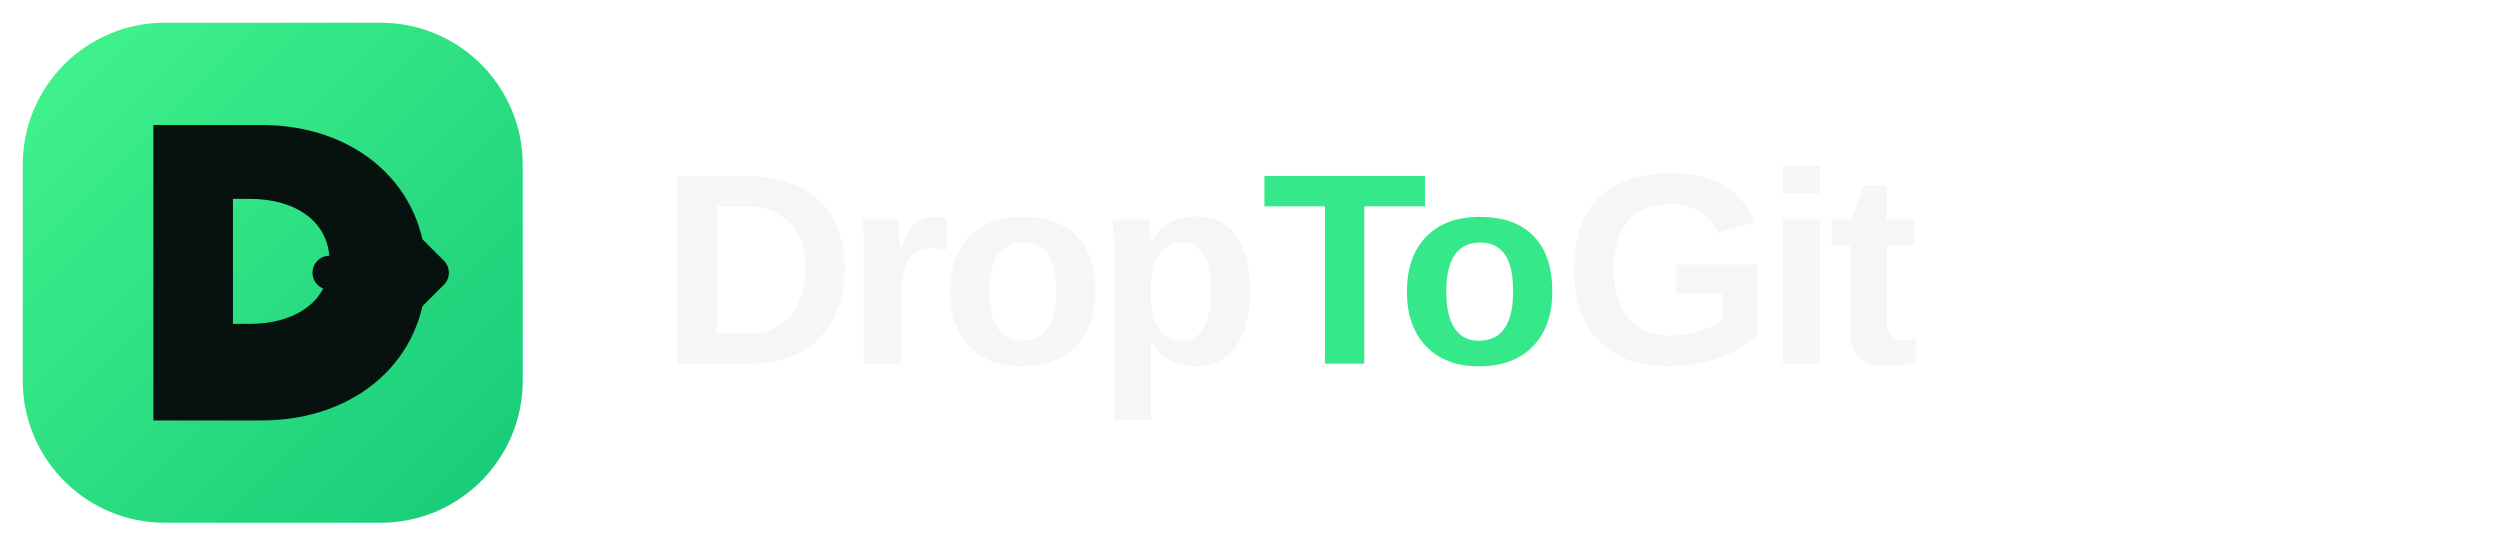
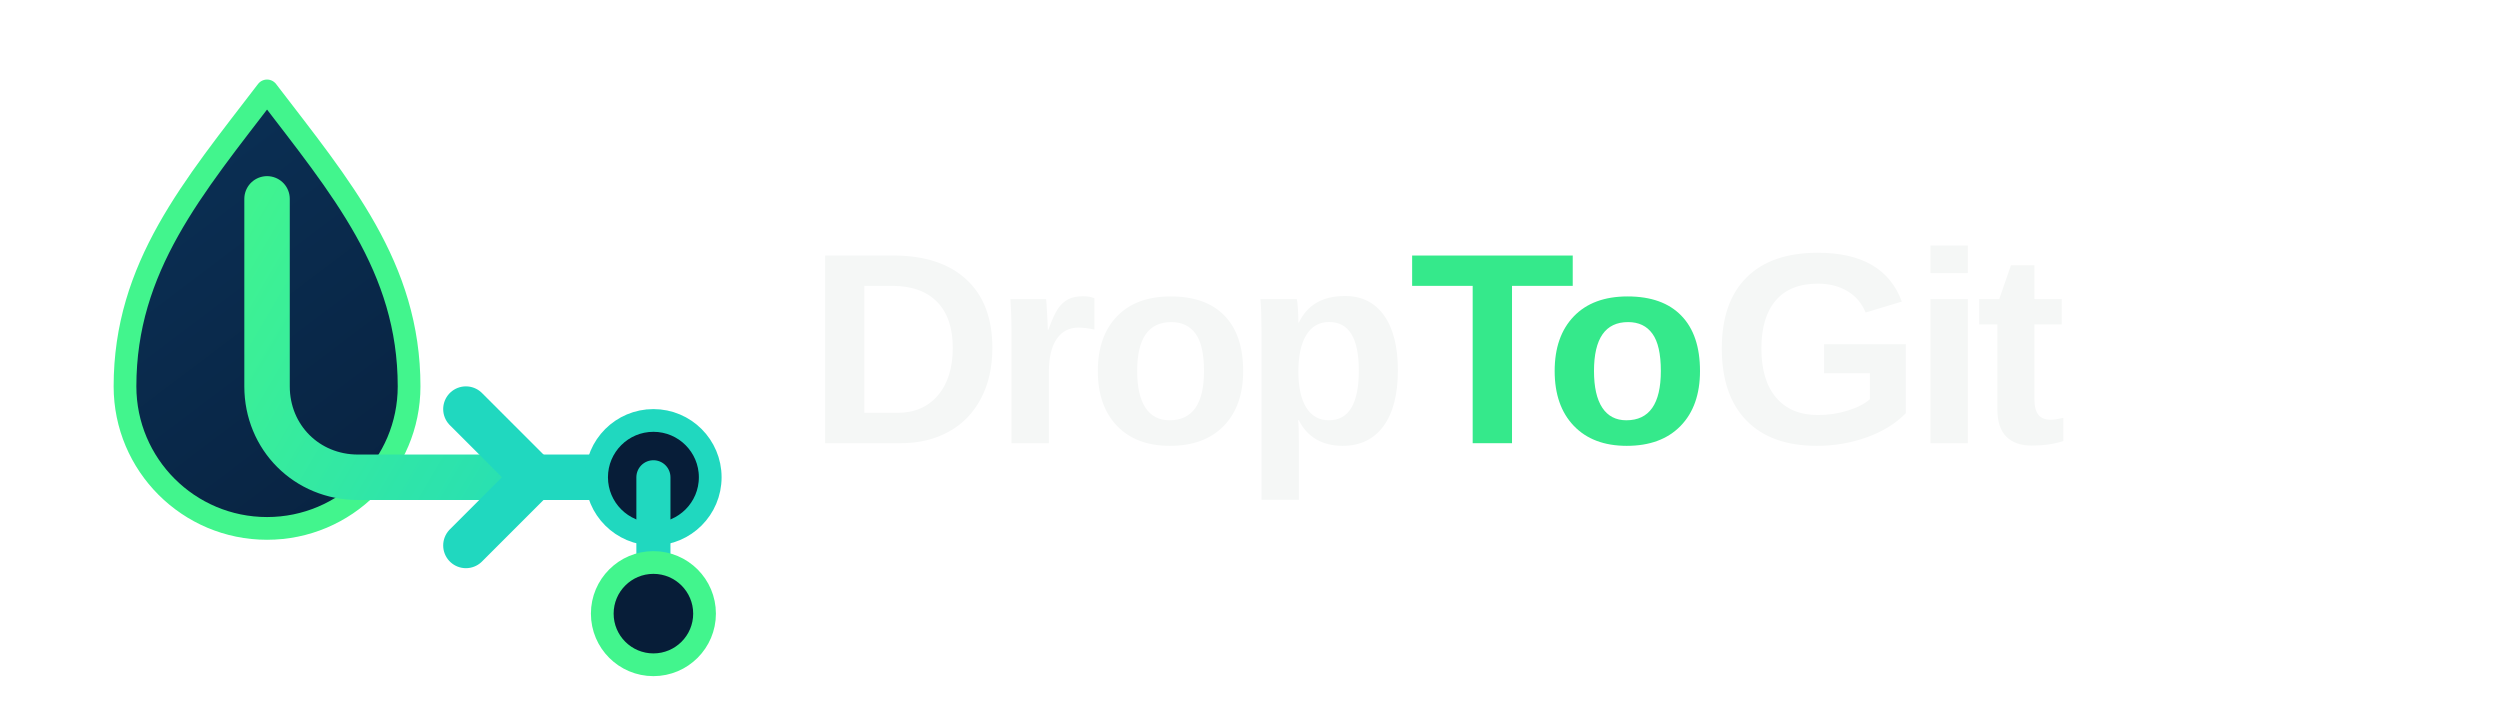
- <svg xmlns="http://www.w3.org/2000/svg" viewBox="0 0 440 96" role="img" aria-labelledby="title desc">
+ <svg xmlns="http://www.w3.org/2000/svg" viewBox="0 0 440 128" role="img" aria-labelledby="title desc">
  <defs>
-     <linearGradient id="mark" x1="0" y1="0" x2="1" y2="1">
-       <stop offset="0" stop-color="#42f58d" />
-       <stop offset="1" stop-color="#16c978" />
+     <linearGradient id="drop" x1="18" y1="12" x2="92" y2="110" gradientUnits="userSpaceOnUse">
+       <stop stop-color="#0b3157" />
+       <stop offset="1" stop-color="#071d38" />
+     </linearGradient>
+     <linearGradient id="flow" x1="30" y1="38" x2="112" y2="86" gradientUnits="userSpaceOnUse">
+       <stop stop-color="#42f58d" />
+       <stop offset="1" stop-color="#20d8bf" />
    </linearGradient>
  </defs>
-   <rect x="4" y="4" width="88" height="88" rx="25" fill="url(#mark)" />
-   <path d="M27 22h19c17 0 29 11 29 26s-12 26-29 26H27V22Zm17 13h-3v22h3c8 0 14-4 14-11s-6-11-14-11Z" fill="#07110d" fill-rule="evenodd" />
-   <path d="M58 48h18m-7-7 7 7-7 7" fill="none" stroke="#07110d" stroke-width="6" stroke-linecap="round" stroke-linejoin="round" />
-   <text x="116" y="64" fill="#f5f7f6" font-family="Arial,Helvetica,sans-serif" font-size="48" font-weight="700" letter-spacing="-2">Drop<tspan fill="#35e98b">To</tspan>Git</text>
+   <g transform="translate(4 4)">
+     <path d="M43 12C30 29 18 43 18 64a25 25 0 0 0 50 0c0-21-12-35-25-52Z" fill="url(#drop)" stroke="#42f58d" stroke-width="4" stroke-linejoin="round" />
+     <path d="M43 31v33c0 9 7 16 16 16h31" fill="none" stroke="url(#flow)" stroke-width="8" stroke-linecap="round" stroke-linejoin="round" />
+     <path d="m78 68 12 12-12 12" fill="none" stroke="#20d8bf" stroke-width="8" stroke-linecap="round" stroke-linejoin="round" />
+     <path d="M91 80h20" stroke="#20d8bf" stroke-width="8" stroke-linecap="round" />
+     <circle cx="111" cy="80" r="10" fill="#071d38" stroke="#20d8bf" stroke-width="4" />
+     <path d="M111 80 111 104" stroke="#20d8bf" stroke-width="6" stroke-linecap="round" />
+     <circle cx="111" cy="104" r="9" fill="#071d38" stroke="#42f58d" stroke-width="4" />
+   </g>
+   <text x="142" y="78" fill="#f5f7f6" font-family="Arial,Helvetica,sans-serif" font-size="48" font-weight="700" letter-spacing="-2">Drop<tspan fill="#35e98b">To</tspan>Git</text>
</svg>
